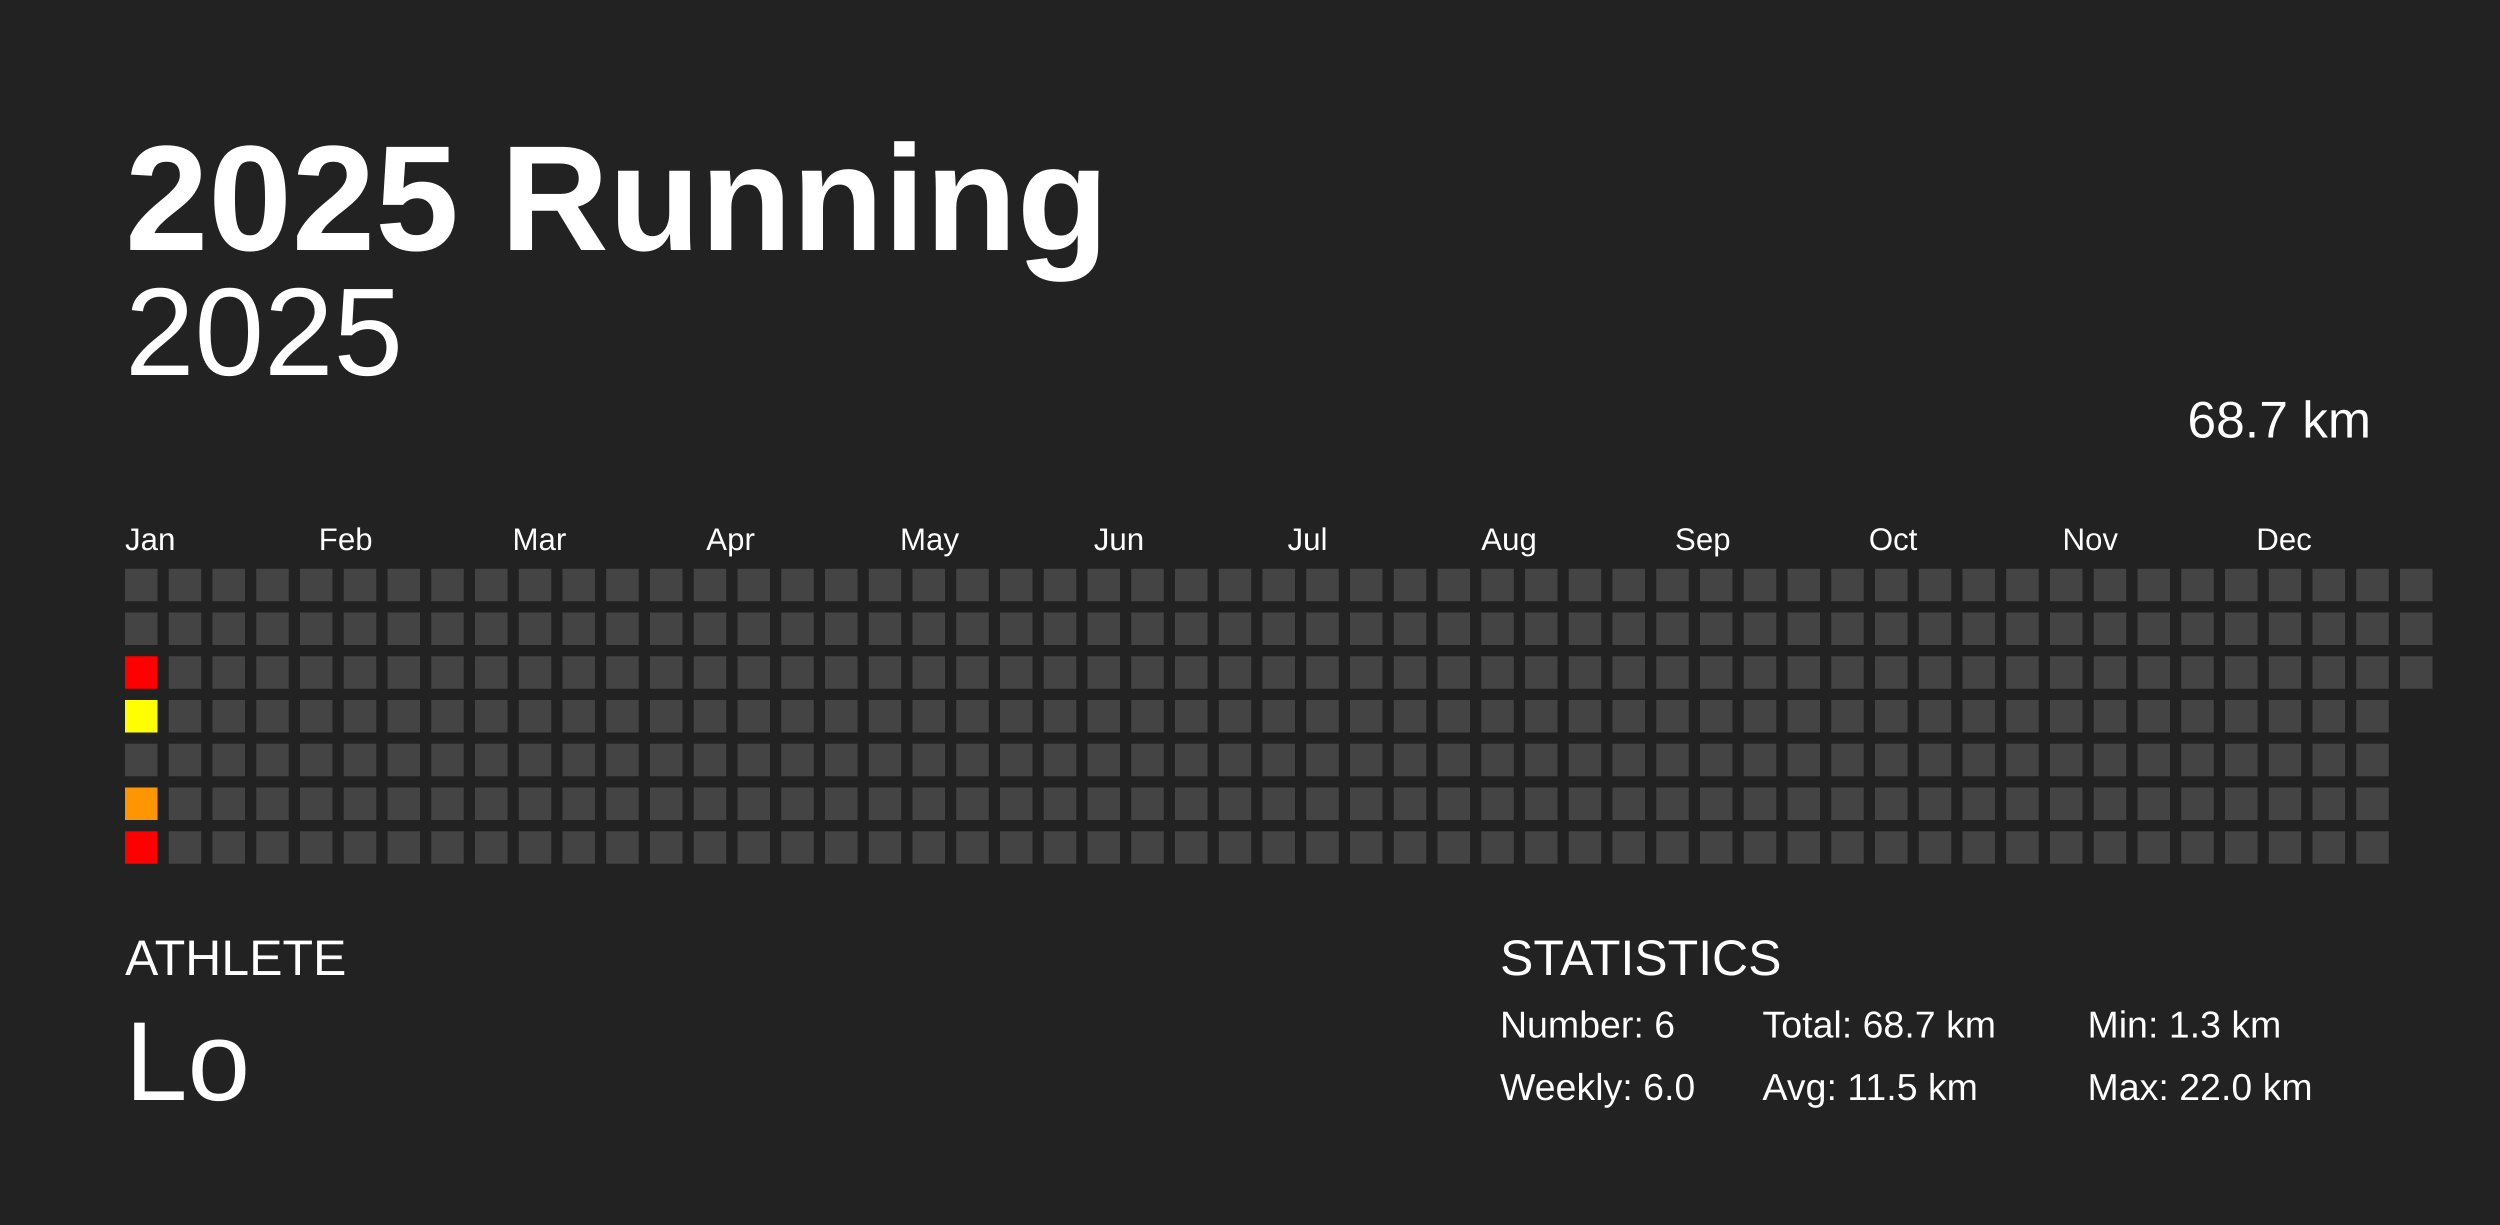
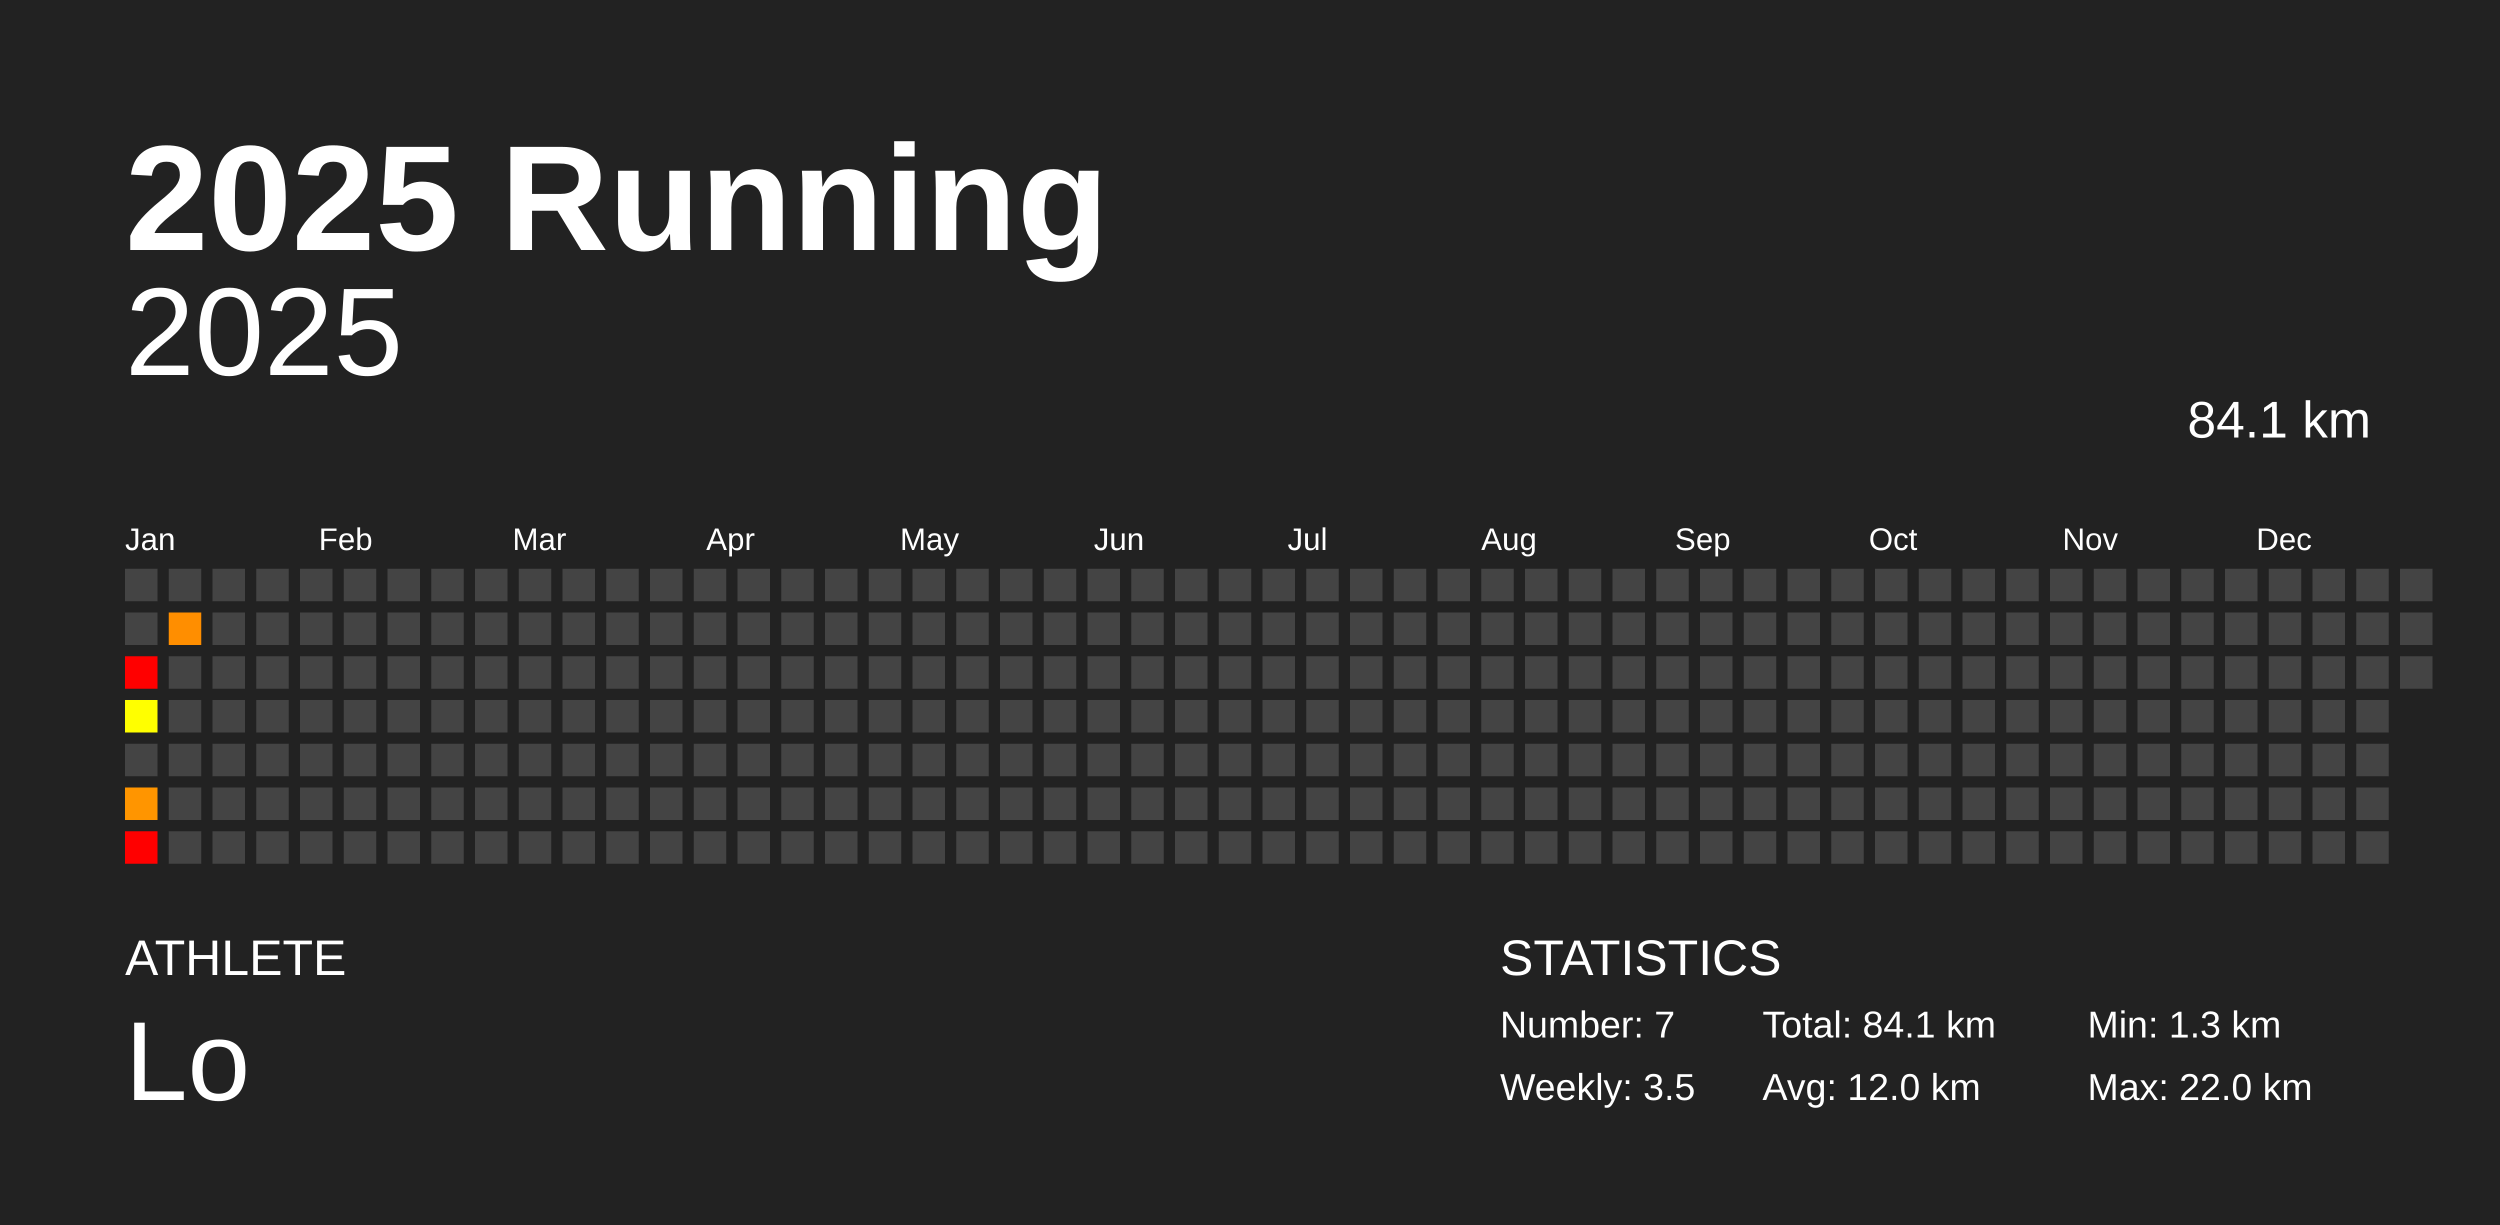
<svg xmlns="http://www.w3.org/2000/svg" baseProfile="full" height="98mm" version="1.1" viewBox="0,0,200,98" width="200mm">
  <defs />
  <rect fill="#222222" height="98" width="200" x="0" y="0" />
  <text fill="#FFFFFF" style="font-size:12px; font-family:Arial; font-weight:bold;" x="10" y="20">2025 Running</text>
  <text fill="#FFFFFF" style="font-size:4px; font-family:Arial" x="10" y="78">ATHLETE</text>
  <text fill="#FFFFFF" style="font-size:9px; font-family:Arial" x="10" y="88">Lo</text>
  <text fill="#FFFFFF" style="font-size:4px; font-family:Arial" x="120" y="78">STATISTICS</text>
-   <text fill="#FFFFFF" style="font-size:3px; font-family:Arial" x="120" y="83">Number: 6</text>
-   <text fill="#FFFFFF" style="font-size:3px; font-family:Arial" x="120" y="88">Weekly: 6.0</text>
-   <text fill="#FFFFFF" style="font-size:3px; font-family:Arial" x="141" y="83">Total: 68.7 km</text>
-   <text fill="#FFFFFF" style="font-size:3px; font-family:Arial" x="141" y="88">Avg: 11.5 km</text>
+   <text fill="#FFFFFF" style="font-size:3px; font-family:Arial" x="120" y="83">Number: 7</text>
+   <text fill="#FFFFFF" style="font-size:3px; font-family:Arial" x="120" y="88">Weekly: 3.5</text>
+   <text fill="#FFFFFF" style="font-size:3px; font-family:Arial" x="141" y="83">Total: 84.1 km</text>
+   <text fill="#FFFFFF" style="font-size:3px; font-family:Arial" x="141" y="88">Avg: 12.0 km</text>
  <text fill="#FFFFFF" style="font-size:3px; font-family:Arial" x="167" y="83">Min: 1.3 km</text>
  <text fill="#FFFFFF" style="font-size:3px; font-family:Arial" x="167" y="88">Max: 22.0 km</text>
  <text alignment-baseline="hanging" fill="#FFFFFF" style="font-size:10.0px; font-family:Arial;" x="10" y="30">2025</text>
-   <text alignment-baseline="hanging" fill="#FFFFFF" style="font-size:4.125px; font-family:Arial;" x="175" y="35">68.7 km</text>
+   <text alignment-baseline="hanging" fill="#FFFFFF" style="font-size:4.125px; font-family:Arial;" x="175" y="35">84.1 km</text>
  <text fill="#FFFFFF" style="font-size:2.5px; font-family:Arial" x="10.0" y="44">Jan</text>
  <text fill="#FFFFFF" style="font-size:2.5px; font-family:Arial" x="25.5" y="44">Feb</text>
  <text fill="#FFFFFF" style="font-size:2.5px; font-family:Arial" x="41.0" y="44">Mar</text>
  <text fill="#FFFFFF" style="font-size:2.5px; font-family:Arial" x="56.5" y="44">Apr</text>
  <text fill="#FFFFFF" style="font-size:2.5px; font-family:Arial" x="72.0" y="44">May</text>
  <text fill="#FFFFFF" style="font-size:2.5px; font-family:Arial" x="87.5" y="44">Jun</text>
  <text fill="#FFFFFF" style="font-size:2.5px; font-family:Arial" x="103.0" y="44">Jul</text>
  <text fill="#FFFFFF" style="font-size:2.5px; font-family:Arial" x="118.5" y="44">Aug</text>
  <text fill="#FFFFFF" style="font-size:2.5px; font-family:Arial" x="134.0" y="44">Sep</text>
  <text fill="#FFFFFF" style="font-size:2.5px; font-family:Arial" x="149.5" y="44">Oct</text>
  <text fill="#FFFFFF" style="font-size:2.5px; font-family:Arial" x="165.0" y="44">Nov</text>
  <text fill="#FFFFFF" style="font-size:2.5px; font-family:Arial" x="180.5" y="44">Dec</text>
  <rect fill="#444444" height="2.6" width="2.6" x="10.0" y="45.5" />
  <rect fill="#444444" height="2.6" width="2.6" x="10.0" y="49.0" />
  <rect fill="red" height="2.6" width="2.6" x="10.0" y="52.5" />
  <rect fill="#ffff00" height="2.6" width="2.6" x="10.0" y="56.0" />
  <rect fill="#444444" height="2.6" width="2.6" x="10.0" y="59.5" />
  <rect fill="#ff9500" height="2.6" width="2.6" x="10.0" y="63.0" />
  <rect fill="red" height="2.6" width="2.6" x="10.0" y="66.5" />
  <rect fill="#444444" height="2.6" width="2.6" x="13.5" y="45.5" />
-   <rect fill="#444444" height="2.6" width="2.6" x="13.5" y="49.0" />
+   <rect fill="#ff8e00" height="2.6" width="2.6" x="13.5" y="49.0" />
  <rect fill="#444444" height="2.6" width="2.6" x="13.5" y="52.5" />
  <rect fill="#444444" height="2.6" width="2.6" x="13.5" y="56.0" />
  <rect fill="#444444" height="2.6" width="2.6" x="13.5" y="59.5" />
  <rect fill="#444444" height="2.6" width="2.6" x="13.5" y="63.0" />
  <rect fill="#444444" height="2.6" width="2.6" x="13.5" y="66.5" />
  <rect fill="#444444" height="2.6" width="2.6" x="17.0" y="45.5" />
  <rect fill="#444444" height="2.6" width="2.6" x="17.0" y="49.0" />
  <rect fill="#444444" height="2.6" width="2.6" x="17.0" y="52.5" />
  <rect fill="#444444" height="2.6" width="2.6" x="17.0" y="56.0" />
  <rect fill="#444444" height="2.6" width="2.6" x="17.0" y="59.5" />
  <rect fill="#444444" height="2.6" width="2.6" x="17.0" y="63.0" />
  <rect fill="#444444" height="2.6" width="2.6" x="17.0" y="66.5" />
  <rect fill="#444444" height="2.6" width="2.6" x="20.5" y="45.5" />
  <rect fill="#444444" height="2.6" width="2.6" x="20.5" y="49.0" />
  <rect fill="#444444" height="2.6" width="2.6" x="20.5" y="52.5" />
  <rect fill="#444444" height="2.6" width="2.6" x="20.5" y="56.0" />
  <rect fill="#444444" height="2.6" width="2.6" x="20.5" y="59.5" />
  <rect fill="#444444" height="2.6" width="2.6" x="20.5" y="63.0" />
  <rect fill="#444444" height="2.6" width="2.6" x="20.5" y="66.5" />
  <rect fill="#444444" height="2.6" width="2.6" x="24.0" y="45.5" />
  <rect fill="#444444" height="2.6" width="2.6" x="24.0" y="49.0" />
  <rect fill="#444444" height="2.6" width="2.6" x="24.0" y="52.5" />
  <rect fill="#444444" height="2.6" width="2.6" x="24.0" y="56.0" />
  <rect fill="#444444" height="2.6" width="2.6" x="24.0" y="59.5" />
  <rect fill="#444444" height="2.6" width="2.6" x="24.0" y="63.0" />
  <rect fill="#444444" height="2.6" width="2.6" x="24.0" y="66.5" />
  <rect fill="#444444" height="2.6" width="2.6" x="27.5" y="45.5" />
  <rect fill="#444444" height="2.6" width="2.6" x="27.5" y="49.0" />
  <rect fill="#444444" height="2.6" width="2.6" x="27.5" y="52.5" />
  <rect fill="#444444" height="2.6" width="2.6" x="27.5" y="56.0" />
  <rect fill="#444444" height="2.6" width="2.6" x="27.5" y="59.5" />
  <rect fill="#444444" height="2.6" width="2.6" x="27.5" y="63.0" />
  <rect fill="#444444" height="2.6" width="2.6" x="27.5" y="66.5" />
  <rect fill="#444444" height="2.6" width="2.6" x="31.0" y="45.5" />
  <rect fill="#444444" height="2.6" width="2.6" x="31.0" y="49.0" />
  <rect fill="#444444" height="2.6" width="2.6" x="31.0" y="52.5" />
  <rect fill="#444444" height="2.6" width="2.6" x="31.0" y="56.0" />
  <rect fill="#444444" height="2.6" width="2.6" x="31.0" y="59.5" />
  <rect fill="#444444" height="2.6" width="2.6" x="31.0" y="63.0" />
  <rect fill="#444444" height="2.6" width="2.6" x="31.0" y="66.5" />
  <rect fill="#444444" height="2.6" width="2.6" x="34.5" y="45.5" />
  <rect fill="#444444" height="2.6" width="2.6" x="34.5" y="49.0" />
  <rect fill="#444444" height="2.6" width="2.6" x="34.5" y="52.5" />
  <rect fill="#444444" height="2.6" width="2.6" x="34.5" y="56.0" />
  <rect fill="#444444" height="2.6" width="2.6" x="34.5" y="59.5" />
  <rect fill="#444444" height="2.6" width="2.6" x="34.5" y="63.0" />
  <rect fill="#444444" height="2.6" width="2.6" x="34.5" y="66.5" />
  <rect fill="#444444" height="2.6" width="2.6" x="38.0" y="45.5" />
  <rect fill="#444444" height="2.6" width="2.6" x="38.0" y="49.0" />
  <rect fill="#444444" height="2.6" width="2.6" x="38.0" y="52.5" />
  <rect fill="#444444" height="2.6" width="2.6" x="38.0" y="56.0" />
  <rect fill="#444444" height="2.6" width="2.6" x="38.0" y="59.5" />
  <rect fill="#444444" height="2.6" width="2.6" x="38.0" y="63.0" />
  <rect fill="#444444" height="2.6" width="2.6" x="38.0" y="66.5" />
  <rect fill="#444444" height="2.6" width="2.6" x="41.5" y="45.5" />
  <rect fill="#444444" height="2.6" width="2.6" x="41.5" y="49.0" />
  <rect fill="#444444" height="2.6" width="2.6" x="41.5" y="52.5" />
  <rect fill="#444444" height="2.6" width="2.6" x="41.5" y="56.0" />
  <rect fill="#444444" height="2.6" width="2.6" x="41.5" y="59.5" />
  <rect fill="#444444" height="2.6" width="2.6" x="41.5" y="63.0" />
  <rect fill="#444444" height="2.6" width="2.6" x="41.5" y="66.5" />
  <rect fill="#444444" height="2.6" width="2.6" x="45.0" y="45.5" />
  <rect fill="#444444" height="2.6" width="2.6" x="45.0" y="49.0" />
  <rect fill="#444444" height="2.6" width="2.6" x="45.0" y="52.5" />
  <rect fill="#444444" height="2.6" width="2.6" x="45.0" y="56.0" />
  <rect fill="#444444" height="2.6" width="2.6" x="45.0" y="59.5" />
  <rect fill="#444444" height="2.6" width="2.6" x="45.0" y="63.0" />
  <rect fill="#444444" height="2.6" width="2.6" x="45.0" y="66.5" />
  <rect fill="#444444" height="2.6" width="2.6" x="48.5" y="45.5" />
  <rect fill="#444444" height="2.6" width="2.6" x="48.5" y="49.0" />
  <rect fill="#444444" height="2.6" width="2.6" x="48.5" y="52.5" />
  <rect fill="#444444" height="2.6" width="2.6" x="48.5" y="56.0" />
  <rect fill="#444444" height="2.6" width="2.6" x="48.5" y="59.5" />
  <rect fill="#444444" height="2.6" width="2.6" x="48.5" y="63.0" />
  <rect fill="#444444" height="2.6" width="2.6" x="48.5" y="66.5" />
  <rect fill="#444444" height="2.6" width="2.6" x="52.0" y="45.5" />
  <rect fill="#444444" height="2.6" width="2.6" x="52.0" y="49.0" />
  <rect fill="#444444" height="2.6" width="2.6" x="52.0" y="52.5" />
  <rect fill="#444444" height="2.6" width="2.6" x="52.0" y="56.0" />
  <rect fill="#444444" height="2.6" width="2.6" x="52.0" y="59.5" />
  <rect fill="#444444" height="2.6" width="2.6" x="52.0" y="63.0" />
  <rect fill="#444444" height="2.6" width="2.6" x="52.0" y="66.5" />
  <rect fill="#444444" height="2.6" width="2.6" x="55.5" y="45.5" />
  <rect fill="#444444" height="2.6" width="2.6" x="55.5" y="49.0" />
  <rect fill="#444444" height="2.6" width="2.6" x="55.5" y="52.5" />
  <rect fill="#444444" height="2.6" width="2.6" x="55.5" y="56.0" />
  <rect fill="#444444" height="2.6" width="2.6" x="55.5" y="59.5" />
  <rect fill="#444444" height="2.6" width="2.6" x="55.5" y="63.0" />
  <rect fill="#444444" height="2.6" width="2.6" x="55.5" y="66.5" />
  <rect fill="#444444" height="2.6" width="2.6" x="59.0" y="45.5" />
  <rect fill="#444444" height="2.6" width="2.6" x="59.0" y="49.0" />
  <rect fill="#444444" height="2.6" width="2.6" x="59.0" y="52.5" />
  <rect fill="#444444" height="2.6" width="2.6" x="59.0" y="56.0" />
  <rect fill="#444444" height="2.6" width="2.6" x="59.0" y="59.5" />
  <rect fill="#444444" height="2.6" width="2.6" x="59.0" y="63.0" />
  <rect fill="#444444" height="2.6" width="2.6" x="59.0" y="66.5" />
  <rect fill="#444444" height="2.6" width="2.6" x="62.5" y="45.5" />
  <rect fill="#444444" height="2.6" width="2.6" x="62.5" y="49.0" />
  <rect fill="#444444" height="2.6" width="2.6" x="62.5" y="52.5" />
  <rect fill="#444444" height="2.6" width="2.6" x="62.5" y="56.0" />
  <rect fill="#444444" height="2.6" width="2.6" x="62.5" y="59.5" />
  <rect fill="#444444" height="2.6" width="2.6" x="62.5" y="63.0" />
  <rect fill="#444444" height="2.6" width="2.6" x="62.5" y="66.5" />
  <rect fill="#444444" height="2.6" width="2.6" x="66.0" y="45.5" />
  <rect fill="#444444" height="2.6" width="2.6" x="66.0" y="49.0" />
  <rect fill="#444444" height="2.6" width="2.6" x="66.0" y="52.5" />
  <rect fill="#444444" height="2.6" width="2.6" x="66.0" y="56.0" />
  <rect fill="#444444" height="2.6" width="2.6" x="66.0" y="59.5" />
  <rect fill="#444444" height="2.6" width="2.6" x="66.0" y="63.0" />
  <rect fill="#444444" height="2.6" width="2.6" x="66.0" y="66.5" />
  <rect fill="#444444" height="2.6" width="2.6" x="69.5" y="45.5" />
  <rect fill="#444444" height="2.6" width="2.6" x="69.5" y="49.0" />
  <rect fill="#444444" height="2.6" width="2.6" x="69.5" y="52.5" />
  <rect fill="#444444" height="2.6" width="2.6" x="69.5" y="56.0" />
  <rect fill="#444444" height="2.6" width="2.6" x="69.5" y="59.5" />
  <rect fill="#444444" height="2.6" width="2.6" x="69.5" y="63.0" />
  <rect fill="#444444" height="2.6" width="2.6" x="69.5" y="66.5" />
  <rect fill="#444444" height="2.6" width="2.6" x="73.0" y="45.5" />
  <rect fill="#444444" height="2.6" width="2.6" x="73.0" y="49.0" />
  <rect fill="#444444" height="2.6" width="2.6" x="73.0" y="52.5" />
  <rect fill="#444444" height="2.6" width="2.6" x="73.0" y="56.0" />
  <rect fill="#444444" height="2.6" width="2.6" x="73.0" y="59.5" />
  <rect fill="#444444" height="2.6" width="2.6" x="73.0" y="63.0" />
  <rect fill="#444444" height="2.6" width="2.6" x="73.0" y="66.5" />
  <rect fill="#444444" height="2.6" width="2.6" x="76.5" y="45.5" />
  <rect fill="#444444" height="2.6" width="2.6" x="76.5" y="49.0" />
  <rect fill="#444444" height="2.6" width="2.6" x="76.5" y="52.5" />
  <rect fill="#444444" height="2.6" width="2.6" x="76.5" y="56.0" />
  <rect fill="#444444" height="2.6" width="2.6" x="76.5" y="59.5" />
  <rect fill="#444444" height="2.6" width="2.6" x="76.5" y="63.0" />
  <rect fill="#444444" height="2.6" width="2.6" x="76.5" y="66.5" />
  <rect fill="#444444" height="2.6" width="2.6" x="80.0" y="45.5" />
  <rect fill="#444444" height="2.6" width="2.6" x="80.0" y="49.0" />
  <rect fill="#444444" height="2.6" width="2.6" x="80.0" y="52.5" />
  <rect fill="#444444" height="2.6" width="2.6" x="80.0" y="56.0" />
  <rect fill="#444444" height="2.6" width="2.6" x="80.0" y="59.5" />
  <rect fill="#444444" height="2.6" width="2.6" x="80.0" y="63.0" />
  <rect fill="#444444" height="2.6" width="2.6" x="80.0" y="66.5" />
  <rect fill="#444444" height="2.6" width="2.6" x="83.5" y="45.5" />
  <rect fill="#444444" height="2.6" width="2.6" x="83.5" y="49.0" />
  <rect fill="#444444" height="2.6" width="2.6" x="83.5" y="52.5" />
  <rect fill="#444444" height="2.6" width="2.6" x="83.5" y="56.0" />
  <rect fill="#444444" height="2.6" width="2.6" x="83.5" y="59.5" />
  <rect fill="#444444" height="2.6" width="2.6" x="83.5" y="63.0" />
  <rect fill="#444444" height="2.6" width="2.6" x="83.5" y="66.5" />
  <rect fill="#444444" height="2.6" width="2.6" x="87.0" y="45.5" />
  <rect fill="#444444" height="2.6" width="2.6" x="87.0" y="49.0" />
  <rect fill="#444444" height="2.6" width="2.6" x="87.0" y="52.5" />
  <rect fill="#444444" height="2.6" width="2.6" x="87.0" y="56.0" />
  <rect fill="#444444" height="2.6" width="2.6" x="87.0" y="59.5" />
  <rect fill="#444444" height="2.6" width="2.6" x="87.0" y="63.0" />
  <rect fill="#444444" height="2.6" width="2.6" x="87.0" y="66.5" />
  <rect fill="#444444" height="2.6" width="2.6" x="90.5" y="45.5" />
  <rect fill="#444444" height="2.6" width="2.6" x="90.5" y="49.0" />
  <rect fill="#444444" height="2.6" width="2.6" x="90.5" y="52.5" />
  <rect fill="#444444" height="2.6" width="2.6" x="90.5" y="56.0" />
  <rect fill="#444444" height="2.6" width="2.6" x="90.5" y="59.5" />
  <rect fill="#444444" height="2.6" width="2.6" x="90.5" y="63.0" />
  <rect fill="#444444" height="2.6" width="2.6" x="90.5" y="66.5" />
  <rect fill="#444444" height="2.6" width="2.6" x="94.0" y="45.5" />
  <rect fill="#444444" height="2.6" width="2.6" x="94.0" y="49.0" />
  <rect fill="#444444" height="2.6" width="2.6" x="94.0" y="52.5" />
  <rect fill="#444444" height="2.6" width="2.6" x="94.0" y="56.0" />
  <rect fill="#444444" height="2.6" width="2.6" x="94.0" y="59.5" />
  <rect fill="#444444" height="2.6" width="2.6" x="94.0" y="63.0" />
  <rect fill="#444444" height="2.6" width="2.6" x="94.0" y="66.5" />
  <rect fill="#444444" height="2.6" width="2.6" x="97.5" y="45.5" />
  <rect fill="#444444" height="2.6" width="2.6" x="97.5" y="49.0" />
  <rect fill="#444444" height="2.6" width="2.6" x="97.5" y="52.5" />
  <rect fill="#444444" height="2.6" width="2.6" x="97.5" y="56.0" />
  <rect fill="#444444" height="2.6" width="2.6" x="97.5" y="59.5" />
  <rect fill="#444444" height="2.6" width="2.6" x="97.5" y="63.0" />
  <rect fill="#444444" height="2.6" width="2.6" x="97.5" y="66.5" />
  <rect fill="#444444" height="2.6" width="2.6" x="101.0" y="45.5" />
  <rect fill="#444444" height="2.6" width="2.6" x="101.0" y="49.0" />
  <rect fill="#444444" height="2.6" width="2.6" x="101.0" y="52.5" />
  <rect fill="#444444" height="2.6" width="2.6" x="101.0" y="56.0" />
  <rect fill="#444444" height="2.6" width="2.6" x="101.0" y="59.5" />
  <rect fill="#444444" height="2.6" width="2.6" x="101.0" y="63.0" />
  <rect fill="#444444" height="2.6" width="2.6" x="101.0" y="66.5" />
  <rect fill="#444444" height="2.6" width="2.6" x="104.5" y="45.5" />
  <rect fill="#444444" height="2.6" width="2.6" x="104.5" y="49.0" />
  <rect fill="#444444" height="2.6" width="2.6" x="104.5" y="52.5" />
  <rect fill="#444444" height="2.6" width="2.6" x="104.5" y="56.0" />
  <rect fill="#444444" height="2.6" width="2.6" x="104.5" y="59.5" />
  <rect fill="#444444" height="2.6" width="2.6" x="104.5" y="63.0" />
  <rect fill="#444444" height="2.6" width="2.6" x="104.5" y="66.5" />
  <rect fill="#444444" height="2.6" width="2.6" x="108.0" y="45.5" />
  <rect fill="#444444" height="2.6" width="2.6" x="108.0" y="49.0" />
  <rect fill="#444444" height="2.6" width="2.6" x="108.0" y="52.5" />
  <rect fill="#444444" height="2.6" width="2.6" x="108.0" y="56.0" />
  <rect fill="#444444" height="2.6" width="2.6" x="108.0" y="59.5" />
  <rect fill="#444444" height="2.6" width="2.6" x="108.0" y="63.0" />
  <rect fill="#444444" height="2.6" width="2.6" x="108.0" y="66.5" />
  <rect fill="#444444" height="2.6" width="2.6" x="111.5" y="45.5" />
  <rect fill="#444444" height="2.6" width="2.6" x="111.5" y="49.0" />
  <rect fill="#444444" height="2.6" width="2.6" x="111.5" y="52.5" />
  <rect fill="#444444" height="2.6" width="2.6" x="111.5" y="56.0" />
  <rect fill="#444444" height="2.6" width="2.6" x="111.5" y="59.5" />
  <rect fill="#444444" height="2.6" width="2.6" x="111.5" y="63.0" />
  <rect fill="#444444" height="2.6" width="2.6" x="111.5" y="66.5" />
  <rect fill="#444444" height="2.6" width="2.6" x="115.0" y="45.5" />
  <rect fill="#444444" height="2.6" width="2.6" x="115.0" y="49.0" />
  <rect fill="#444444" height="2.6" width="2.6" x="115.0" y="52.5" />
  <rect fill="#444444" height="2.6" width="2.6" x="115.0" y="56.0" />
  <rect fill="#444444" height="2.6" width="2.6" x="115.0" y="59.5" />
  <rect fill="#444444" height="2.6" width="2.6" x="115.0" y="63.0" />
  <rect fill="#444444" height="2.6" width="2.6" x="115.0" y="66.5" />
  <rect fill="#444444" height="2.6" width="2.6" x="118.5" y="45.5" />
  <rect fill="#444444" height="2.6" width="2.6" x="118.5" y="49.0" />
  <rect fill="#444444" height="2.6" width="2.6" x="118.5" y="52.5" />
  <rect fill="#444444" height="2.6" width="2.6" x="118.5" y="56.0" />
  <rect fill="#444444" height="2.6" width="2.6" x="118.5" y="59.5" />
  <rect fill="#444444" height="2.6" width="2.6" x="118.5" y="63.0" />
  <rect fill="#444444" height="2.6" width="2.6" x="118.5" y="66.5" />
  <rect fill="#444444" height="2.6" width="2.6" x="122.0" y="45.5" />
  <rect fill="#444444" height="2.6" width="2.6" x="122.0" y="49.0" />
  <rect fill="#444444" height="2.6" width="2.6" x="122.0" y="52.5" />
  <rect fill="#444444" height="2.6" width="2.6" x="122.0" y="56.0" />
  <rect fill="#444444" height="2.6" width="2.6" x="122.0" y="59.5" />
  <rect fill="#444444" height="2.6" width="2.6" x="122.0" y="63.0" />
  <rect fill="#444444" height="2.6" width="2.6" x="122.0" y="66.5" />
  <rect fill="#444444" height="2.6" width="2.6" x="125.5" y="45.5" />
  <rect fill="#444444" height="2.6" width="2.6" x="125.5" y="49.0" />
  <rect fill="#444444" height="2.6" width="2.6" x="125.5" y="52.5" />
  <rect fill="#444444" height="2.6" width="2.6" x="125.5" y="56.0" />
  <rect fill="#444444" height="2.6" width="2.6" x="125.5" y="59.5" />
  <rect fill="#444444" height="2.6" width="2.6" x="125.5" y="63.0" />
  <rect fill="#444444" height="2.6" width="2.6" x="125.5" y="66.5" />
  <rect fill="#444444" height="2.6" width="2.6" x="129.0" y="45.5" />
  <rect fill="#444444" height="2.6" width="2.6" x="129.0" y="49.0" />
  <rect fill="#444444" height="2.6" width="2.6" x="129.0" y="52.5" />
  <rect fill="#444444" height="2.6" width="2.6" x="129.0" y="56.0" />
  <rect fill="#444444" height="2.6" width="2.6" x="129.0" y="59.5" />
  <rect fill="#444444" height="2.6" width="2.6" x="129.0" y="63.0" />
  <rect fill="#444444" height="2.6" width="2.6" x="129.0" y="66.5" />
  <rect fill="#444444" height="2.6" width="2.6" x="132.5" y="45.5" />
  <rect fill="#444444" height="2.6" width="2.6" x="132.5" y="49.0" />
  <rect fill="#444444" height="2.6" width="2.6" x="132.5" y="52.5" />
  <rect fill="#444444" height="2.6" width="2.6" x="132.5" y="56.0" />
  <rect fill="#444444" height="2.6" width="2.6" x="132.5" y="59.5" />
  <rect fill="#444444" height="2.6" width="2.6" x="132.5" y="63.0" />
  <rect fill="#444444" height="2.6" width="2.6" x="132.5" y="66.5" />
  <rect fill="#444444" height="2.6" width="2.6" x="136.0" y="45.5" />
  <rect fill="#444444" height="2.6" width="2.6" x="136.0" y="49.0" />
  <rect fill="#444444" height="2.6" width="2.6" x="136.0" y="52.5" />
  <rect fill="#444444" height="2.6" width="2.6" x="136.0" y="56.0" />
  <rect fill="#444444" height="2.6" width="2.6" x="136.0" y="59.5" />
  <rect fill="#444444" height="2.6" width="2.6" x="136.0" y="63.0" />
  <rect fill="#444444" height="2.6" width="2.6" x="136.0" y="66.5" />
  <rect fill="#444444" height="2.6" width="2.6" x="139.5" y="45.5" />
  <rect fill="#444444" height="2.6" width="2.6" x="139.5" y="49.0" />
  <rect fill="#444444" height="2.6" width="2.6" x="139.5" y="52.5" />
  <rect fill="#444444" height="2.6" width="2.6" x="139.5" y="56.0" />
  <rect fill="#444444" height="2.6" width="2.6" x="139.5" y="59.5" />
  <rect fill="#444444" height="2.6" width="2.6" x="139.5" y="63.0" />
  <rect fill="#444444" height="2.6" width="2.6" x="139.5" y="66.5" />
  <rect fill="#444444" height="2.6" width="2.6" x="143.0" y="45.5" />
  <rect fill="#444444" height="2.6" width="2.6" x="143.0" y="49.0" />
  <rect fill="#444444" height="2.6" width="2.6" x="143.0" y="52.5" />
  <rect fill="#444444" height="2.6" width="2.6" x="143.0" y="56.0" />
  <rect fill="#444444" height="2.6" width="2.6" x="143.0" y="59.5" />
  <rect fill="#444444" height="2.6" width="2.6" x="143.0" y="63.0" />
  <rect fill="#444444" height="2.6" width="2.6" x="143.0" y="66.5" />
  <rect fill="#444444" height="2.6" width="2.6" x="146.5" y="45.5" />
  <rect fill="#444444" height="2.6" width="2.6" x="146.5" y="49.0" />
  <rect fill="#444444" height="2.6" width="2.6" x="146.5" y="52.5" />
  <rect fill="#444444" height="2.6" width="2.6" x="146.5" y="56.0" />
  <rect fill="#444444" height="2.6" width="2.6" x="146.5" y="59.5" />
  <rect fill="#444444" height="2.6" width="2.6" x="146.5" y="63.0" />
  <rect fill="#444444" height="2.6" width="2.6" x="146.5" y="66.5" />
  <rect fill="#444444" height="2.6" width="2.6" x="150.0" y="45.5" />
  <rect fill="#444444" height="2.6" width="2.6" x="150.0" y="49.0" />
  <rect fill="#444444" height="2.6" width="2.6" x="150.0" y="52.5" />
  <rect fill="#444444" height="2.6" width="2.6" x="150.0" y="56.0" />
  <rect fill="#444444" height="2.6" width="2.6" x="150.0" y="59.5" />
  <rect fill="#444444" height="2.6" width="2.6" x="150.0" y="63.0" />
  <rect fill="#444444" height="2.6" width="2.6" x="150.0" y="66.5" />
  <rect fill="#444444" height="2.6" width="2.6" x="153.5" y="45.5" />
  <rect fill="#444444" height="2.6" width="2.6" x="153.5" y="49.0" />
  <rect fill="#444444" height="2.6" width="2.6" x="153.5" y="52.5" />
  <rect fill="#444444" height="2.6" width="2.6" x="153.5" y="56.0" />
  <rect fill="#444444" height="2.6" width="2.6" x="153.5" y="59.5" />
  <rect fill="#444444" height="2.6" width="2.6" x="153.5" y="63.0" />
  <rect fill="#444444" height="2.6" width="2.6" x="153.5" y="66.5" />
  <rect fill="#444444" height="2.6" width="2.6" x="157.0" y="45.5" />
  <rect fill="#444444" height="2.6" width="2.6" x="157.0" y="49.0" />
  <rect fill="#444444" height="2.6" width="2.6" x="157.0" y="52.5" />
  <rect fill="#444444" height="2.6" width="2.6" x="157.0" y="56.0" />
  <rect fill="#444444" height="2.6" width="2.6" x="157.0" y="59.5" />
  <rect fill="#444444" height="2.6" width="2.6" x="157.0" y="63.0" />
  <rect fill="#444444" height="2.6" width="2.6" x="157.0" y="66.5" />
  <rect fill="#444444" height="2.6" width="2.6" x="160.5" y="45.5" />
  <rect fill="#444444" height="2.6" width="2.6" x="160.5" y="49.0" />
  <rect fill="#444444" height="2.6" width="2.6" x="160.5" y="52.5" />
  <rect fill="#444444" height="2.6" width="2.6" x="160.5" y="56.0" />
  <rect fill="#444444" height="2.6" width="2.6" x="160.5" y="59.5" />
  <rect fill="#444444" height="2.6" width="2.6" x="160.5" y="63.0" />
  <rect fill="#444444" height="2.6" width="2.6" x="160.5" y="66.5" />
  <rect fill="#444444" height="2.6" width="2.6" x="164.0" y="45.5" />
  <rect fill="#444444" height="2.6" width="2.6" x="164.0" y="49.0" />
  <rect fill="#444444" height="2.6" width="2.6" x="164.0" y="52.5" />
  <rect fill="#444444" height="2.6" width="2.6" x="164.0" y="56.0" />
  <rect fill="#444444" height="2.6" width="2.6" x="164.0" y="59.5" />
  <rect fill="#444444" height="2.6" width="2.6" x="164.0" y="63.0" />
  <rect fill="#444444" height="2.6" width="2.6" x="164.0" y="66.5" />
  <rect fill="#444444" height="2.6" width="2.6" x="167.5" y="45.5" />
  <rect fill="#444444" height="2.6" width="2.6" x="167.5" y="49.0" />
  <rect fill="#444444" height="2.6" width="2.6" x="167.5" y="52.5" />
  <rect fill="#444444" height="2.6" width="2.6" x="167.5" y="56.0" />
  <rect fill="#444444" height="2.6" width="2.6" x="167.5" y="59.5" />
  <rect fill="#444444" height="2.6" width="2.6" x="167.5" y="63.0" />
  <rect fill="#444444" height="2.6" width="2.6" x="167.5" y="66.5" />
  <rect fill="#444444" height="2.6" width="2.6" x="171.0" y="45.5" />
  <rect fill="#444444" height="2.6" width="2.6" x="171.0" y="49.0" />
  <rect fill="#444444" height="2.6" width="2.6" x="171.0" y="52.5" />
  <rect fill="#444444" height="2.6" width="2.6" x="171.0" y="56.0" />
  <rect fill="#444444" height="2.6" width="2.6" x="171.0" y="59.5" />
  <rect fill="#444444" height="2.6" width="2.6" x="171.0" y="63.0" />
  <rect fill="#444444" height="2.6" width="2.6" x="171.0" y="66.5" />
  <rect fill="#444444" height="2.6" width="2.6" x="174.5" y="45.5" />
  <rect fill="#444444" height="2.6" width="2.6" x="174.5" y="49.0" />
  <rect fill="#444444" height="2.6" width="2.6" x="174.5" y="52.5" />
  <rect fill="#444444" height="2.6" width="2.6" x="174.5" y="56.0" />
  <rect fill="#444444" height="2.6" width="2.6" x="174.5" y="59.5" />
  <rect fill="#444444" height="2.6" width="2.6" x="174.5" y="63.0" />
  <rect fill="#444444" height="2.6" width="2.6" x="174.5" y="66.5" />
  <rect fill="#444444" height="2.6" width="2.6" x="178.0" y="45.5" />
  <rect fill="#444444" height="2.6" width="2.6" x="178.0" y="49.0" />
  <rect fill="#444444" height="2.6" width="2.6" x="178.0" y="52.5" />
  <rect fill="#444444" height="2.6" width="2.6" x="178.0" y="56.0" />
  <rect fill="#444444" height="2.6" width="2.6" x="178.0" y="59.5" />
  <rect fill="#444444" height="2.6" width="2.6" x="178.0" y="63.0" />
  <rect fill="#444444" height="2.6" width="2.6" x="178.0" y="66.5" />
  <rect fill="#444444" height="2.6" width="2.6" x="181.5" y="45.5" />
  <rect fill="#444444" height="2.6" width="2.6" x="181.5" y="49.0" />
  <rect fill="#444444" height="2.6" width="2.6" x="181.5" y="52.5" />
  <rect fill="#444444" height="2.6" width="2.6" x="181.5" y="56.0" />
  <rect fill="#444444" height="2.6" width="2.6" x="181.5" y="59.5" />
  <rect fill="#444444" height="2.6" width="2.6" x="181.5" y="63.0" />
  <rect fill="#444444" height="2.6" width="2.6" x="181.5" y="66.5" />
  <rect fill="#444444" height="2.6" width="2.6" x="185.0" y="45.5" />
  <rect fill="#444444" height="2.6" width="2.6" x="185.0" y="49.0" />
  <rect fill="#444444" height="2.6" width="2.6" x="185.0" y="52.5" />
  <rect fill="#444444" height="2.6" width="2.6" x="185.0" y="56.0" />
  <rect fill="#444444" height="2.6" width="2.6" x="185.0" y="59.5" />
  <rect fill="#444444" height="2.6" width="2.6" x="185.0" y="63.0" />
  <rect fill="#444444" height="2.6" width="2.6" x="185.0" y="66.5" />
  <rect fill="#444444" height="2.6" width="2.6" x="188.5" y="45.5" />
  <rect fill="#444444" height="2.6" width="2.6" x="188.5" y="49.0" />
  <rect fill="#444444" height="2.6" width="2.6" x="188.5" y="52.5" />
  <rect fill="#444444" height="2.6" width="2.6" x="188.5" y="56.0" />
  <rect fill="#444444" height="2.6" width="2.6" x="188.5" y="59.5" />
  <rect fill="#444444" height="2.6" width="2.6" x="188.5" y="63.0" />
  <rect fill="#444444" height="2.6" width="2.6" x="188.5" y="66.5" />
  <rect fill="#444444" height="2.6" width="2.6" x="192.0" y="45.5" />
  <rect fill="#444444" height="2.6" width="2.6" x="192.0" y="49.0" />
  <rect fill="#444444" height="2.6" width="2.6" x="192.0" y="52.5" />
</svg>
